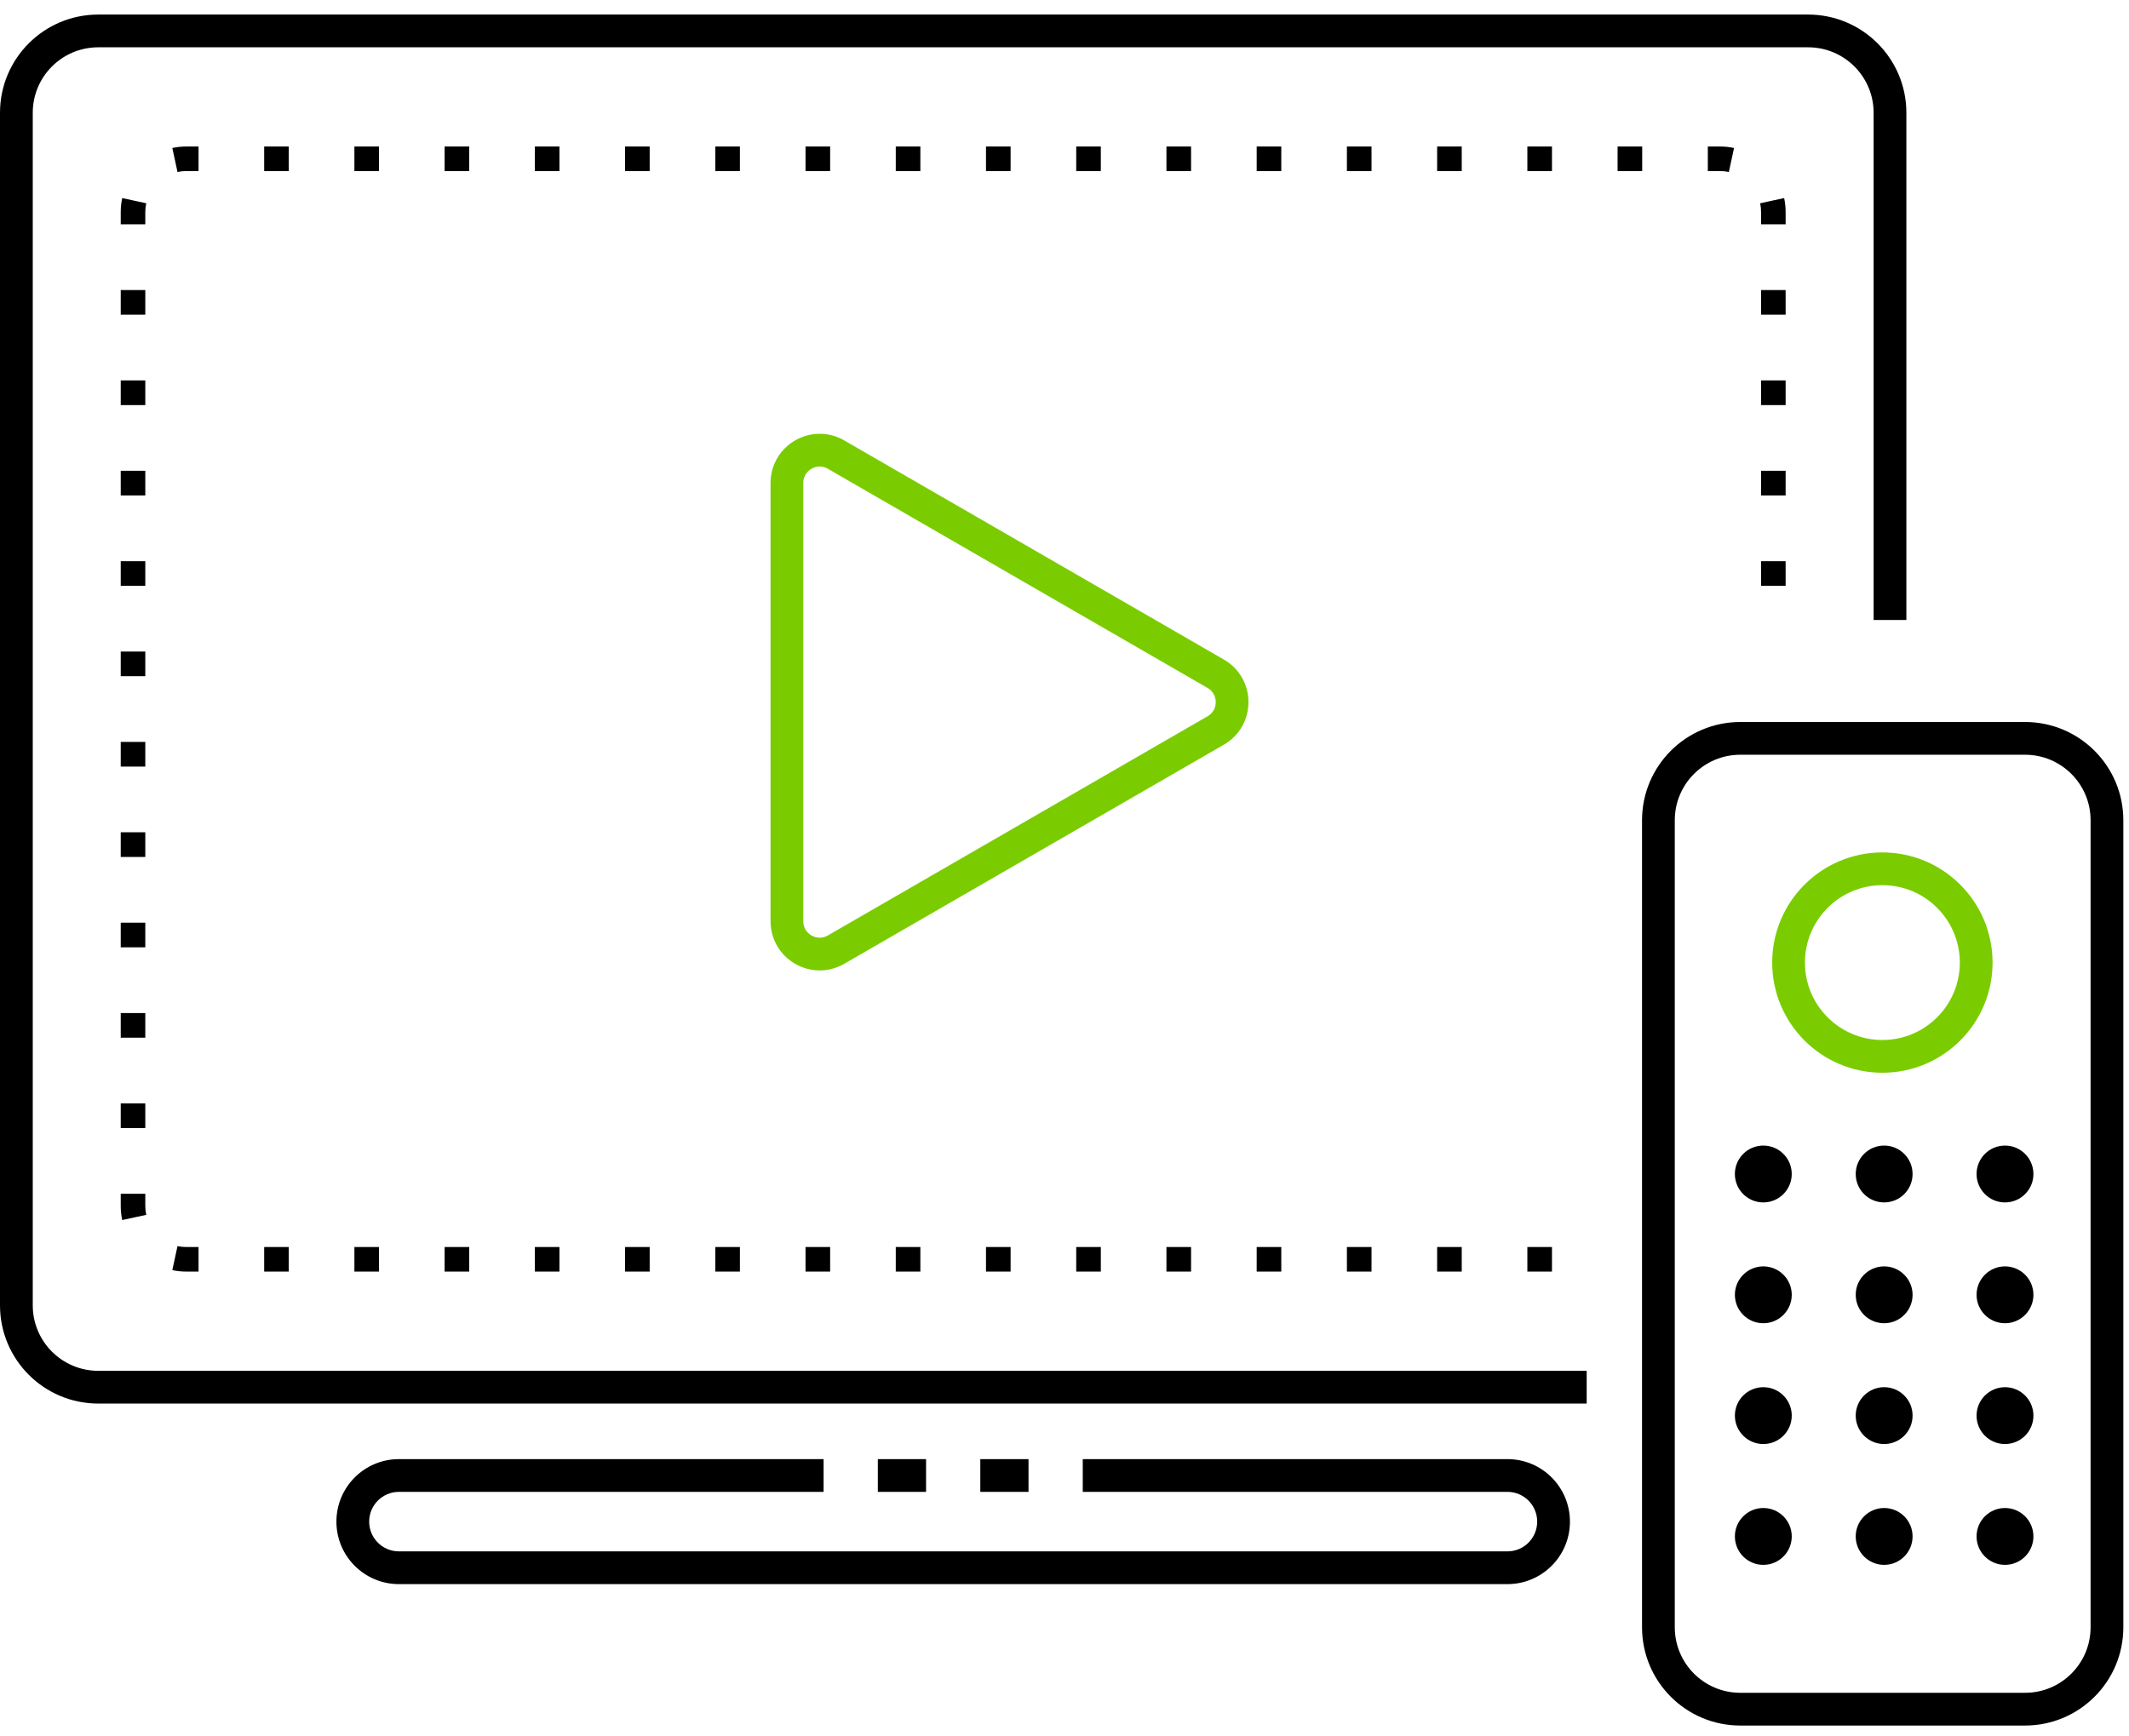
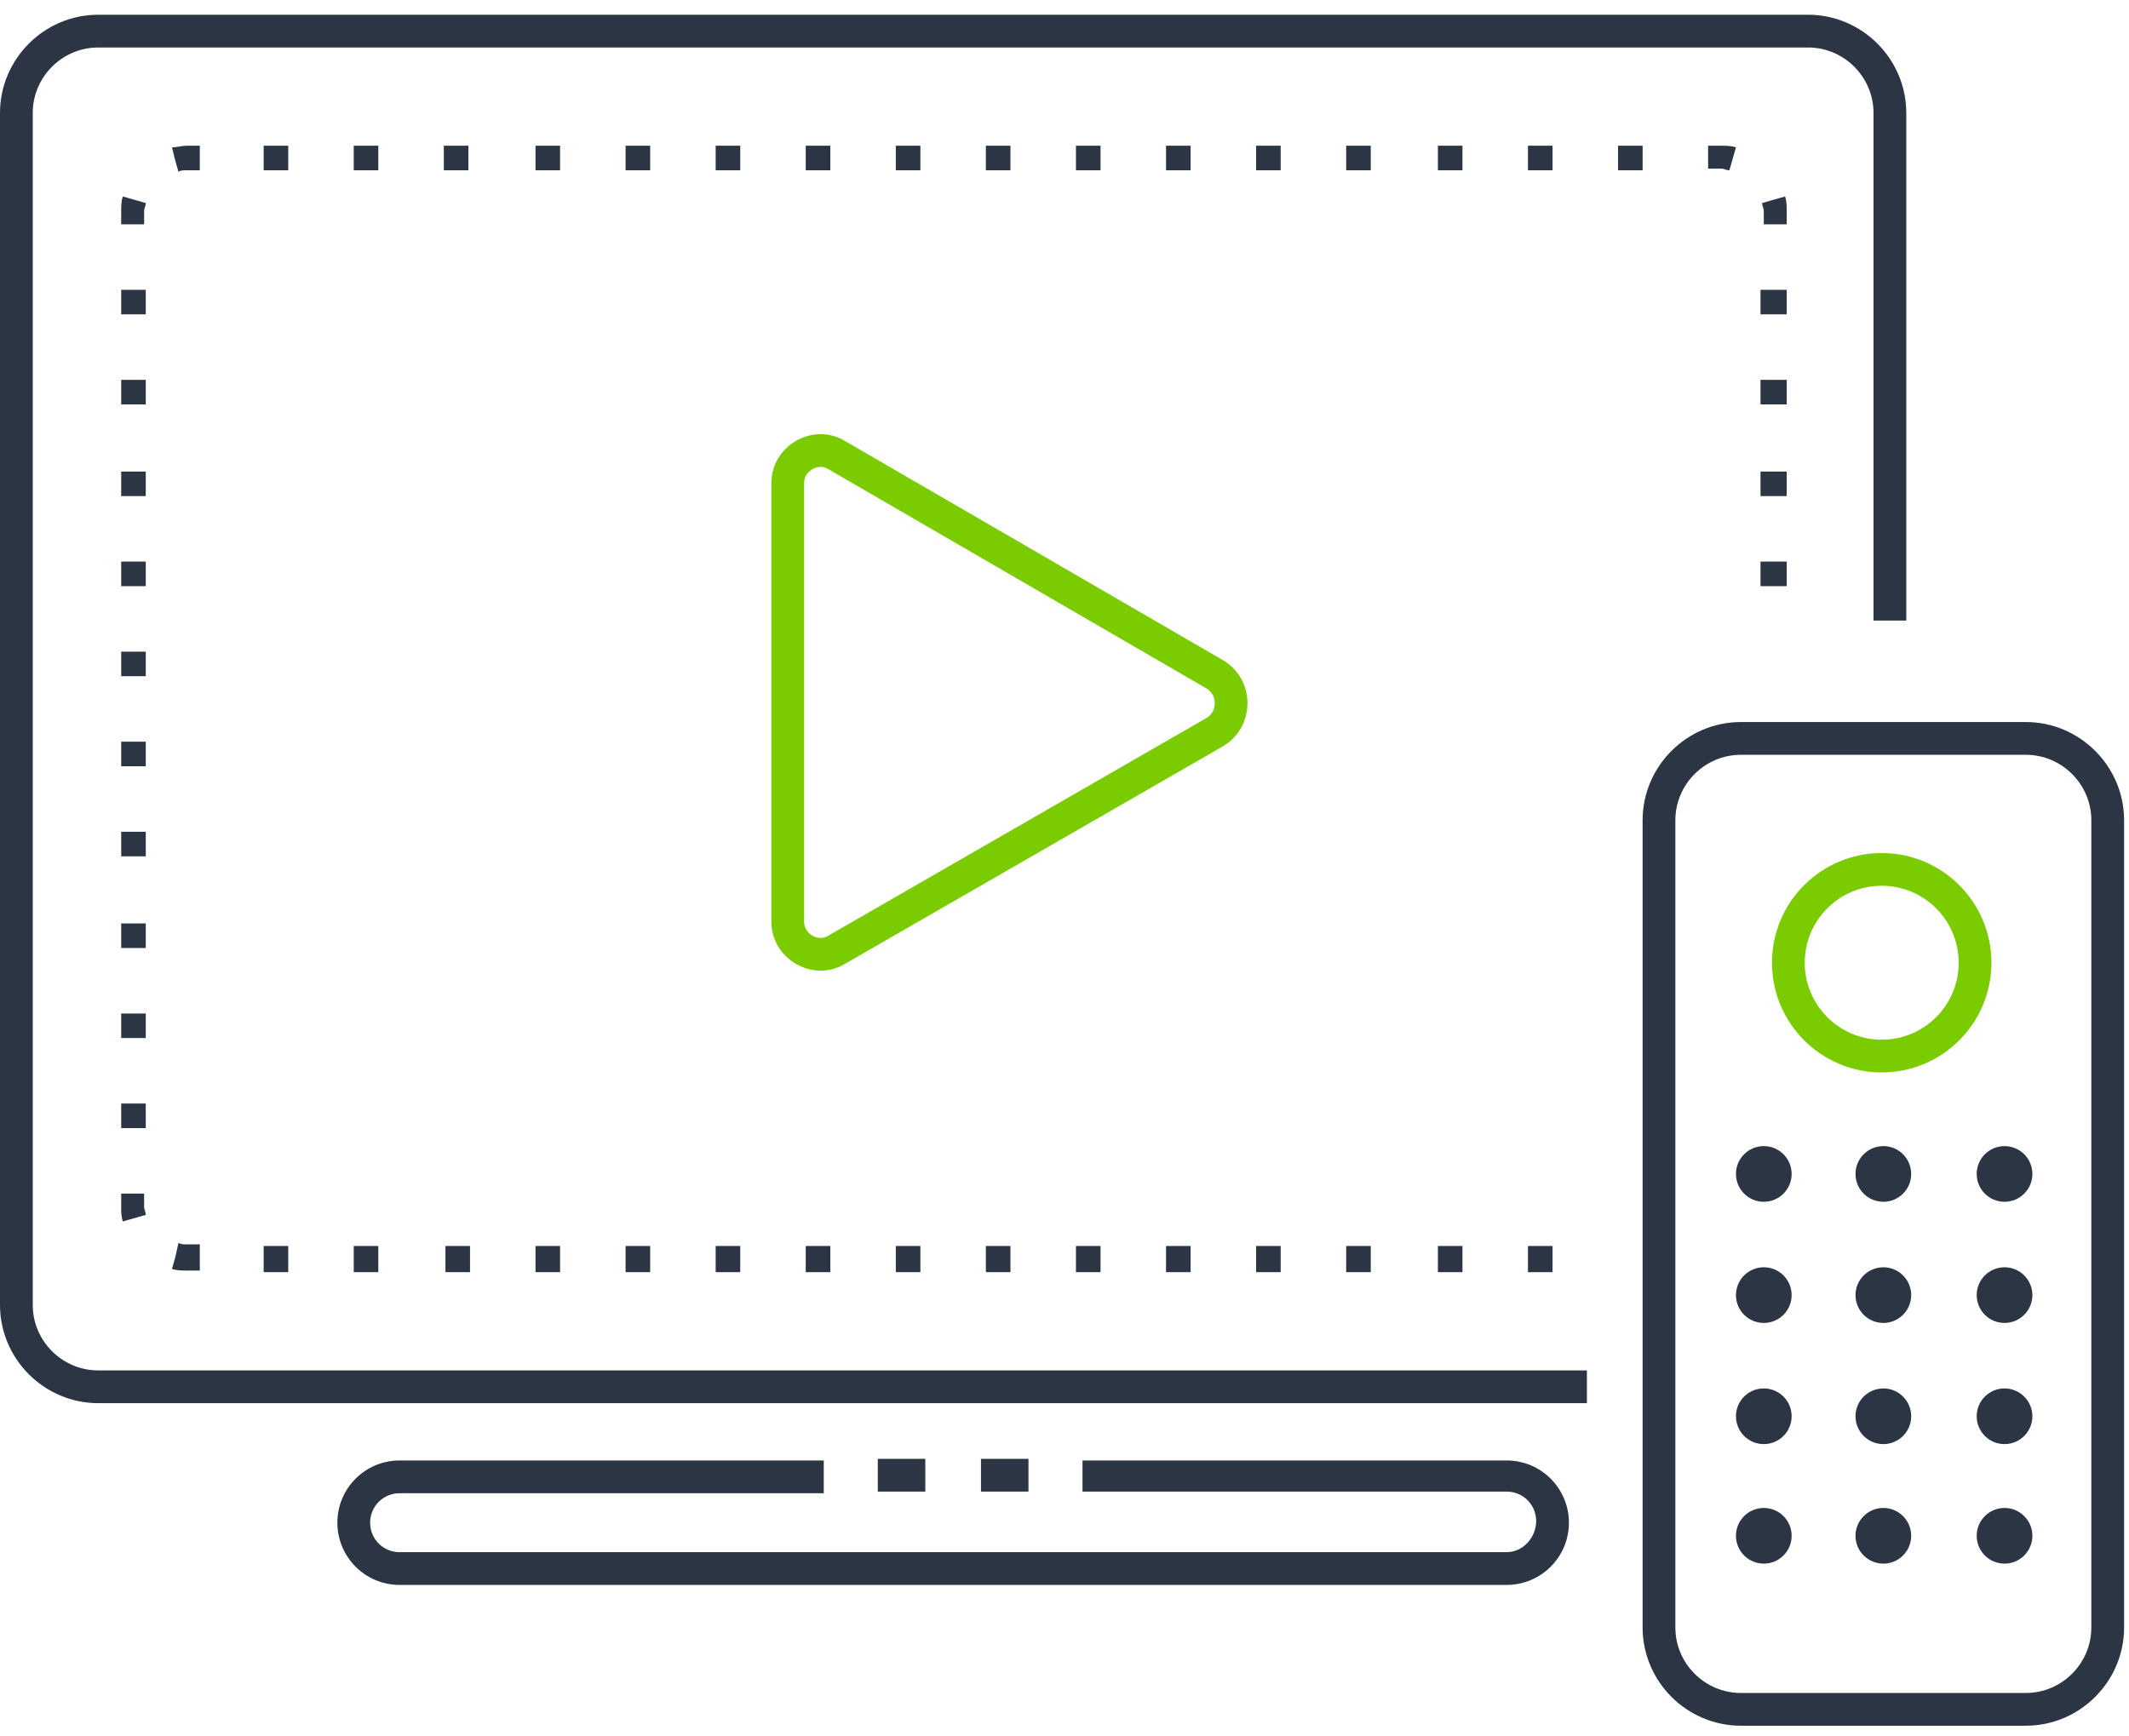
- <svg xmlns="http://www.w3.org/2000/svg" width="130" height="106" viewBox="0 0 130 106" fill="none">
-   <path d="M74.234 41.15C75.567 41.92 75.567 43.844 74.234 44.614L51.051 57.999C49.718 58.769 48.051 57.807 48.051 56.267L48.051 29.497C48.051 27.958 49.718 26.995 51.051 27.765L74.234 41.15Z" stroke="#7ACC00" stroke-width="2" />
-   <path fill-rule="evenodd" clip-rule="evenodd" d="M56.547 89.117H53.602V91.117H56.547V89.117ZM59.859 91.117H62.803V89.117H59.859V91.117ZM66.115 89.117V91.117H92.046C93.05 91.117 93.863 91.931 93.863 92.935C93.863 93.939 93.05 94.752 92.046 94.752H24.36C23.356 94.752 22.542 93.939 22.542 92.935C22.542 91.931 23.356 91.117 24.36 91.117H50.29V89.117H24.36C22.251 89.117 20.542 90.826 20.542 92.935C20.542 95.043 22.251 96.752 24.36 96.752H92.046C94.154 96.752 95.863 95.043 95.863 92.935C95.863 90.826 94.154 89.117 92.046 89.117H66.115Z" fill="black" />
-   <rect x="101.265" y="45.097" width="27.389" height="59.292" rx="5" stroke="black" stroke-width="2" stroke-linejoin="round" />
-   <path fill-rule="evenodd" clip-rule="evenodd" d="M10.681 76.841L10.522 77.574C10.796 77.633 11.08 77.664 11.372 77.664H12.124V76.914V76.164H11.372C11.188 76.164 11.01 76.145 10.839 76.108L10.681 76.841ZM108.283 13.701H109.033V12.948C109.033 12.656 109.002 12.372 108.943 12.098L108.21 12.256L107.477 12.415C107.514 12.585 107.533 12.764 107.533 12.948V13.701H108.283ZM11.372 8.948H12.124V9.698V10.448H11.372C11.188 10.448 11.01 10.468 10.839 10.505L10.681 9.772L10.522 9.039C10.796 8.979 11.08 8.948 11.372 8.948ZM8.122 72.912H7.372V73.664C7.372 73.956 7.404 74.241 7.463 74.515L8.196 74.356L8.929 74.198C8.892 74.027 8.872 73.849 8.872 73.664V72.912H8.122ZM8.122 68.897H7.372V67.392H8.122H8.872V68.897H8.122ZM8.122 63.378H7.372V61.872H8.122H8.872V63.378H8.122ZM8.122 57.858H7.372V56.353H8.122H8.872V57.858H8.122ZM8.122 52.338H7.372V50.833H8.122H8.872V52.338H8.122ZM8.122 46.819H7.372V45.313H8.122H8.872V46.819H8.122ZM8.122 41.299H7.372V39.794H8.122H8.872V41.299H8.122ZM8.122 35.779H7.372V34.274H8.122H8.872V35.779H8.122ZM8.122 30.26H7.372V28.754H8.122H8.872V30.26H8.122ZM8.122 24.74H7.372V23.235H8.122H8.872V24.74H8.122ZM8.122 19.221H7.372V17.715H8.122H8.872V19.221H8.122ZM8.122 13.701H7.372V12.948C7.372 12.656 7.404 12.372 7.463 12.098L8.196 12.256L8.929 12.415C8.892 12.585 8.872 12.764 8.872 12.948V13.701H8.122ZM16.131 9.698V8.948H17.633V9.698V10.448H16.131V9.698ZM21.64 9.698V8.948H23.142V9.698V10.448H21.64V9.698ZM27.149 9.698V8.948H28.652V9.698V10.448H27.149V9.698ZM32.659 9.698V8.948H34.161V9.698V10.448H32.659V9.698ZM38.168 9.698V8.948H39.671V9.698V10.448H38.168V9.698ZM43.678 9.698V8.948H45.18V9.698V10.448H43.678V9.698ZM49.187 9.698V8.948H50.69V9.698V10.448H49.187V9.698ZM54.697 9.698V8.948H56.199V9.698V10.448H54.697V9.698ZM60.206 9.698V8.948H61.709V9.698V10.448H60.206V9.698ZM65.716 9.698V8.948H67.218V9.698V10.448H65.716V9.698ZM71.225 9.698V8.948H72.728V9.698V10.448H71.225V9.698ZM76.735 9.698V8.948H78.237V9.698V10.448H76.735V9.698ZM82.244 9.698V8.948H83.747V9.698V10.448H82.244V9.698ZM87.754 9.698V8.948H89.256V9.698V10.448H87.754V9.698ZM93.263 9.698V8.948H94.766V9.698V10.448H93.263V9.698ZM98.772 9.698V8.948H100.275V9.698V10.448H98.772V9.698ZM104.282 9.698V8.948H105.033C105.325 8.948 105.61 8.979 105.884 9.039L105.725 9.772L105.566 10.505C105.396 10.468 105.218 10.448 105.033 10.448H104.282V9.698ZM108.283 17.715H109.033V19.221H108.283H107.533V17.715H108.283ZM108.283 23.235H109.033V24.74H108.283H107.533V23.235H108.283ZM108.283 28.754H109.033V30.26H108.283H107.533V28.754H108.283ZM108.283 34.274H109.033V35.779H108.283H107.533V34.274H108.283ZM94.766 76.914V77.664H93.263V76.914V76.164H94.766V76.914ZM89.256 76.914V77.664H87.754V76.914V76.164H89.256V76.914ZM83.747 76.914V77.664H82.244V76.914V76.164H83.747V76.914ZM78.237 76.914V77.664H76.735V76.914V76.164H78.237V76.914ZM72.728 76.914V77.664H71.225V76.914V76.164H72.728V76.914ZM67.218 76.914V77.664H65.716V76.914V76.164H67.218V76.914ZM61.709 76.914V77.664H60.206V76.914V76.164H61.709V76.914ZM56.199 76.914V77.664H54.697V76.914V76.164H56.199V76.914ZM50.69 76.914V77.664H49.187V76.914V76.164H50.69V76.914ZM45.18 76.914V77.664H43.678V76.914V76.164H45.18V76.914ZM39.671 76.914V77.664H38.168V76.914V76.164H39.671V76.914ZM34.161 76.914V77.664H32.659V76.914V76.164H34.161V76.914ZM28.652 76.914V77.664H27.149V76.914V76.164H28.652V76.914ZM23.143 76.914V77.664H21.64V76.914V76.164H23.143V76.914ZM17.633 76.914V77.664H16.131V76.914V76.164H17.633V76.914Z" fill="black" />
-   <path fill-rule="evenodd" clip-rule="evenodd" d="M6 2.889H110.406C112.615 2.889 114.406 4.68 114.406 6.889V37.866H116.406V6.889C116.406 3.575 113.719 0.889 110.406 0.889H6C2.686 0.889 0 3.575 0 6.889V79.724C0 83.037 2.686 85.724 6 85.724H96.885V83.724H6C3.791 83.724 2 81.933 2 79.724V6.889C2 4.68 3.791 2.889 6 2.889Z" fill="black" />
-   <circle cx="114.941" cy="58.791" r="5.728" stroke="#7ACC00" stroke-width="2" />
-   <circle cx="107.67" cy="71.703" r="1.736" fill="black" />
-   <circle cx="115.049" cy="71.703" r="1.736" fill="black" />
-   <circle cx="122.428" cy="71.703" r="1.736" fill="black" />
-   <circle cx="107.671" cy="79.082" r="1.736" fill="black" />
-   <circle cx="115.049" cy="79.082" r="1.736" fill="black" />
-   <circle cx="122.428" cy="79.082" r="1.736" fill="black" />
-   <circle cx="107.671" cy="86.46" r="1.736" fill="black" />
-   <circle cx="115.049" cy="86.46" r="1.736" fill="black" />
-   <circle cx="122.428" cy="86.46" r="1.736" fill="black" />
-   <circle cx="107.671" cy="93.839" r="1.736" fill="black" />
-   <circle cx="115.049" cy="93.839" r="1.736" fill="black" />
-   <circle cx="122.428" cy="93.839" r="1.736" fill="black" />
+ <svg xmlns="http://www.w3.org/2000/svg" version="1.1" id="Layer_1" x="0px" y="0px" viewBox="0 0 130 106" style="enable-background:new 0 0 130 106;" xml:space="preserve">
+   <style type="text/css">
+ 	.st0{fill:none;stroke:#7ACC00;stroke-width:2;}
+ 	.st1{fill-rule:evenodd;clip-rule:evenodd;fill:#2C3544;}
+ 	.st2{fill:#2C3544;}
+ </style>
+   <path class="st0" d="M74.2,41.2c1.3,0.8,1.3,2.7,0,3.5L51.1,58c-1.3,0.8-3-0.2-3-1.7V29.5c0-1.5,1.7-2.5,3-1.7L74.2,41.2z" />
+   <path class="st1" d="M56.5,89.1h-2.9v2h2.9V89.1z M59.9,91.1h2.9v-2h-2.9V91.1z M66.1,89.1v2H92c1,0,1.8,0.8,1.8,1.8  S93,94.8,92,94.8H24.4c-1,0-1.8-0.8-1.8-1.8s0.8-1.8,1.8-1.8h25.9v-2H24.4c-2.1,0-3.8,1.7-3.8,3.8s1.7,3.8,3.8,3.8H92  c2.1,0,3.8-1.7,3.8-3.8s-1.7-3.8-3.8-3.8H66.1z" />
+   <g>
+     <path class="st2" d="M123.7,105.4h-17.4c-3.3,0-6-2.7-6-6V50.1c0-3.3,2.7-6,6-6h17.4c3.3,0,6,2.7,6,6v49.3   C129.7,102.7,127,105.4,123.7,105.4z M106.3,46.1c-2.2,0-4,1.8-4,4v49.3c0,2.2,1.8,4,4,4h17.4c2.2,0,4-1.8,4-4V50.1   c0-2.2-1.8-4-4-4H106.3z" />
+   </g>
+   <path class="st1" d="M10.7,76.8l-0.2,0.7c0.3,0.1,0.6,0.1,0.9,0.1h0.8v-0.8v-0.8h-0.8c-0.2,0-0.4,0-0.5-0.1L10.7,76.8z M108.3,13.7  h0.8v-0.8c0-0.3,0-0.6-0.1-0.9l-0.7,0.2l-0.7,0.2c0,0.2,0.1,0.3,0.1,0.5v0.8H108.3z M11.4,8.9h0.8v0.8v0.7h-0.8  c-0.2,0-0.4,0-0.5,0.1l-0.2-0.7L10.5,9C10.8,9,11.1,8.9,11.4,8.9z M8.1,72.9H7.4v0.8c0,0.3,0,0.6,0.1,0.9l0.7-0.2l0.7-0.2  c0-0.2-0.1-0.3-0.1-0.5v-0.8H8.1z M8.1,68.9H7.4v-1.5h0.7h0.8v1.5H8.1z M8.1,63.4H7.4v-1.5h0.7h0.8v1.5H8.1z M8.1,57.9H7.4v-1.5h0.7  h0.8v1.5H8.1z M8.1,52.3H7.4v-1.5h0.7h0.8v1.5H8.1z M8.1,46.8H7.4v-1.5h0.7h0.8v1.5H8.1z M8.1,41.3H7.4v-1.5h0.7h0.8v1.5H8.1z   M8.1,35.8H7.4v-1.5h0.7h0.8v1.5H8.1z M8.1,30.3H7.4v-1.5h0.7h0.8v1.5H8.1z M8.1,24.7H7.4v-1.5h0.7h0.8v1.5H8.1z M8.1,19.2H7.4v-1.5  h0.7h0.8v1.5H8.1z M8.1,13.7H7.4v-0.8c0-0.3,0-0.6,0.1-0.9l0.7,0.2l0.7,0.2c0,0.2-0.1,0.3-0.1,0.5v0.8H8.1z M16.1,9.7V8.9h1.5v0.8  v0.7h-1.5V9.7z M21.6,9.7V8.9h1.5v0.8v0.7h-1.5V9.7z M27.1,9.7V8.9h1.5v0.8v0.7h-1.5V9.7z M32.7,9.7V8.9h1.5v0.8v0.7h-1.5V9.7z   M38.2,9.7V8.9h1.5v0.8v0.7h-1.5V9.7z M43.7,9.7V8.9h1.5v0.8v0.7h-1.5V9.7z M49.2,9.7V8.9h1.5v0.8v0.7h-1.5V9.7z M54.7,9.7V8.9h1.5  v0.8v0.7h-1.5V9.7z M60.2,9.7V8.9h1.5v0.8v0.7h-1.5V9.7z M65.7,9.7V8.9h1.5v0.8v0.7h-1.5V9.7z M71.2,9.7V8.9h1.5v0.8v0.7h-1.5V9.7z   M76.7,9.7V8.9h1.5v0.8v0.7h-1.5V9.7z M82.2,9.7V8.9h1.5v0.8v0.7h-1.5V9.7z M87.8,9.7V8.9h1.5v0.8v0.7h-1.5V9.7z M93.3,9.7V8.9h1.5  v0.8v0.7h-1.5V9.7z M98.8,9.7V8.9h1.5v0.8v0.7h-1.5V9.7z M104.3,9.7V8.9h0.8c0.3,0,0.6,0,0.9,0.1l-0.2,0.7l-0.2,0.7  c-0.2,0-0.3-0.1-0.5-0.1h-0.8V9.7z M108.3,17.7h0.8v1.5h-0.8h-0.8v-1.5H108.3z M108.3,23.2h0.8v1.5h-0.8h-0.8v-1.5H108.3z   M108.3,28.8h0.8v1.5h-0.8h-0.8v-1.5H108.3z M108.3,34.3h0.8v1.5h-0.8h-0.8v-1.5H108.3z M94.8,76.9v0.8h-1.5v-0.8v-0.8h1.5V76.9z   M89.3,76.9v0.8h-1.5v-0.8v-0.8h1.5V76.9z M83.7,76.9v0.8h-1.5v-0.8v-0.8h1.5V76.9z M78.2,76.9v0.8h-1.5v-0.8v-0.8h1.5V76.9z   M72.7,76.9v0.8h-1.5v-0.8v-0.8h1.5V76.9z M67.2,76.9v0.8h-1.5v-0.8v-0.8h1.5V76.9z M61.7,76.9v0.8h-1.5v-0.8v-0.8h1.5V76.9z   M56.2,76.9v0.8h-1.5v-0.8v-0.8h1.5V76.9z M50.7,76.9v0.8h-1.5v-0.8v-0.8h1.5V76.9z M45.2,76.9v0.8h-1.5v-0.8v-0.8h1.5V76.9z   M39.7,76.9v0.8h-1.5v-0.8v-0.8h1.5V76.9z M34.2,76.9v0.8h-1.5v-0.8v-0.8h1.5V76.9z M28.7,76.9v0.8h-1.5v-0.8v-0.8h1.5V76.9z   M23.1,76.9v0.8h-1.5v-0.8v-0.8h1.5V76.9z M17.6,76.9v0.8h-1.5v-0.8v-0.8h1.5V76.9z" />
+   <path class="st1" d="M6,2.9h104.4c2.2,0,4,1.8,4,4v31h2v-31c0-3.3-2.7-6-6-6H6c-3.3,0-6,2.7-6,6v72.8c0,3.3,2.7,6,6,6h90.9v-2H6  c-2.2,0-4-1.8-4-4V6.9C2,4.7,3.8,2.9,6,2.9z" />
+   <circle class="st0" cx="114.9" cy="58.8" r="5.7" />
+   <circle class="st2" cx="107.7" cy="71.7" r="1.7" />
+   <circle class="st2" cx="115" cy="71.7" r="1.7" />
+   <circle class="st2" cx="122.4" cy="71.7" r="1.7" />
+   <circle class="st2" cx="107.7" cy="79.1" r="1.7" />
+   <circle class="st2" cx="115" cy="79.1" r="1.7" />
+   <circle class="st2" cx="122.4" cy="79.1" r="1.7" />
+   <circle class="st2" cx="107.7" cy="86.5" r="1.7" />
+   <circle class="st2" cx="115" cy="86.5" r="1.7" />
+   <circle class="st2" cx="122.4" cy="86.5" r="1.7" />
+   <circle class="st2" cx="107.7" cy="93.8" r="1.7" />
+   <circle class="st2" cx="115" cy="93.8" r="1.7" />
+   <circle class="st2" cx="122.4" cy="93.8" r="1.7" />
</svg>
